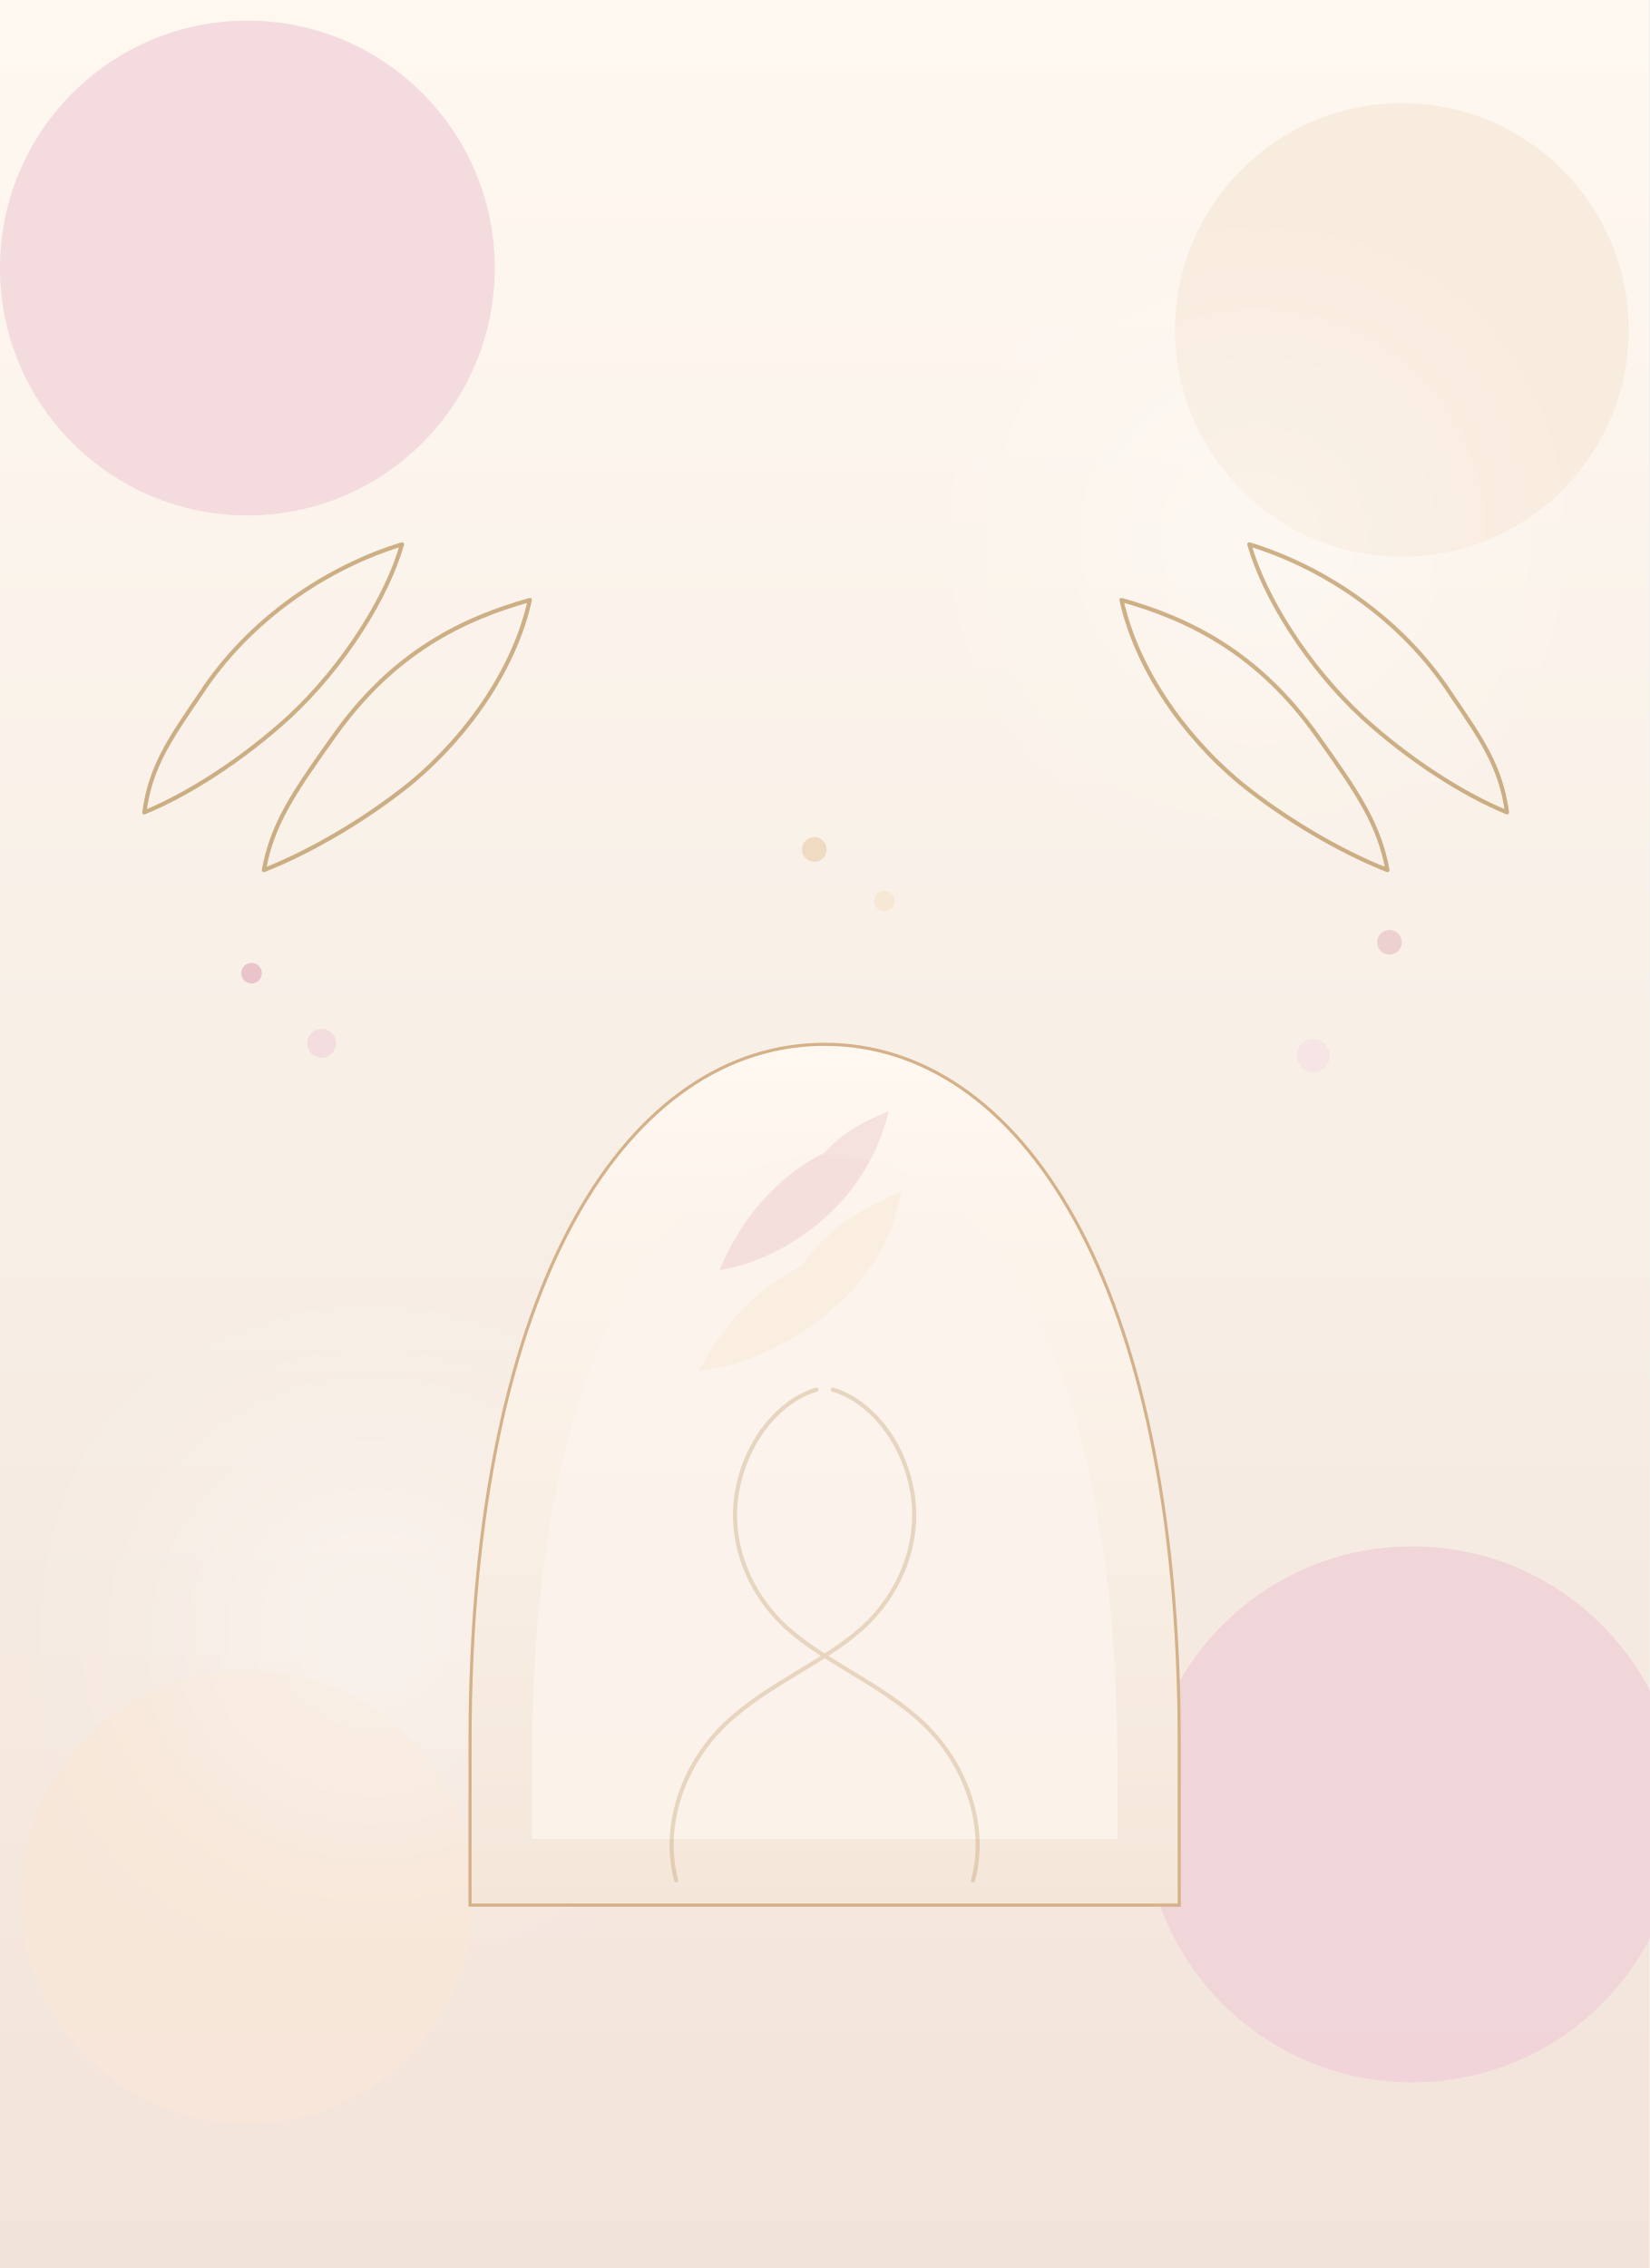
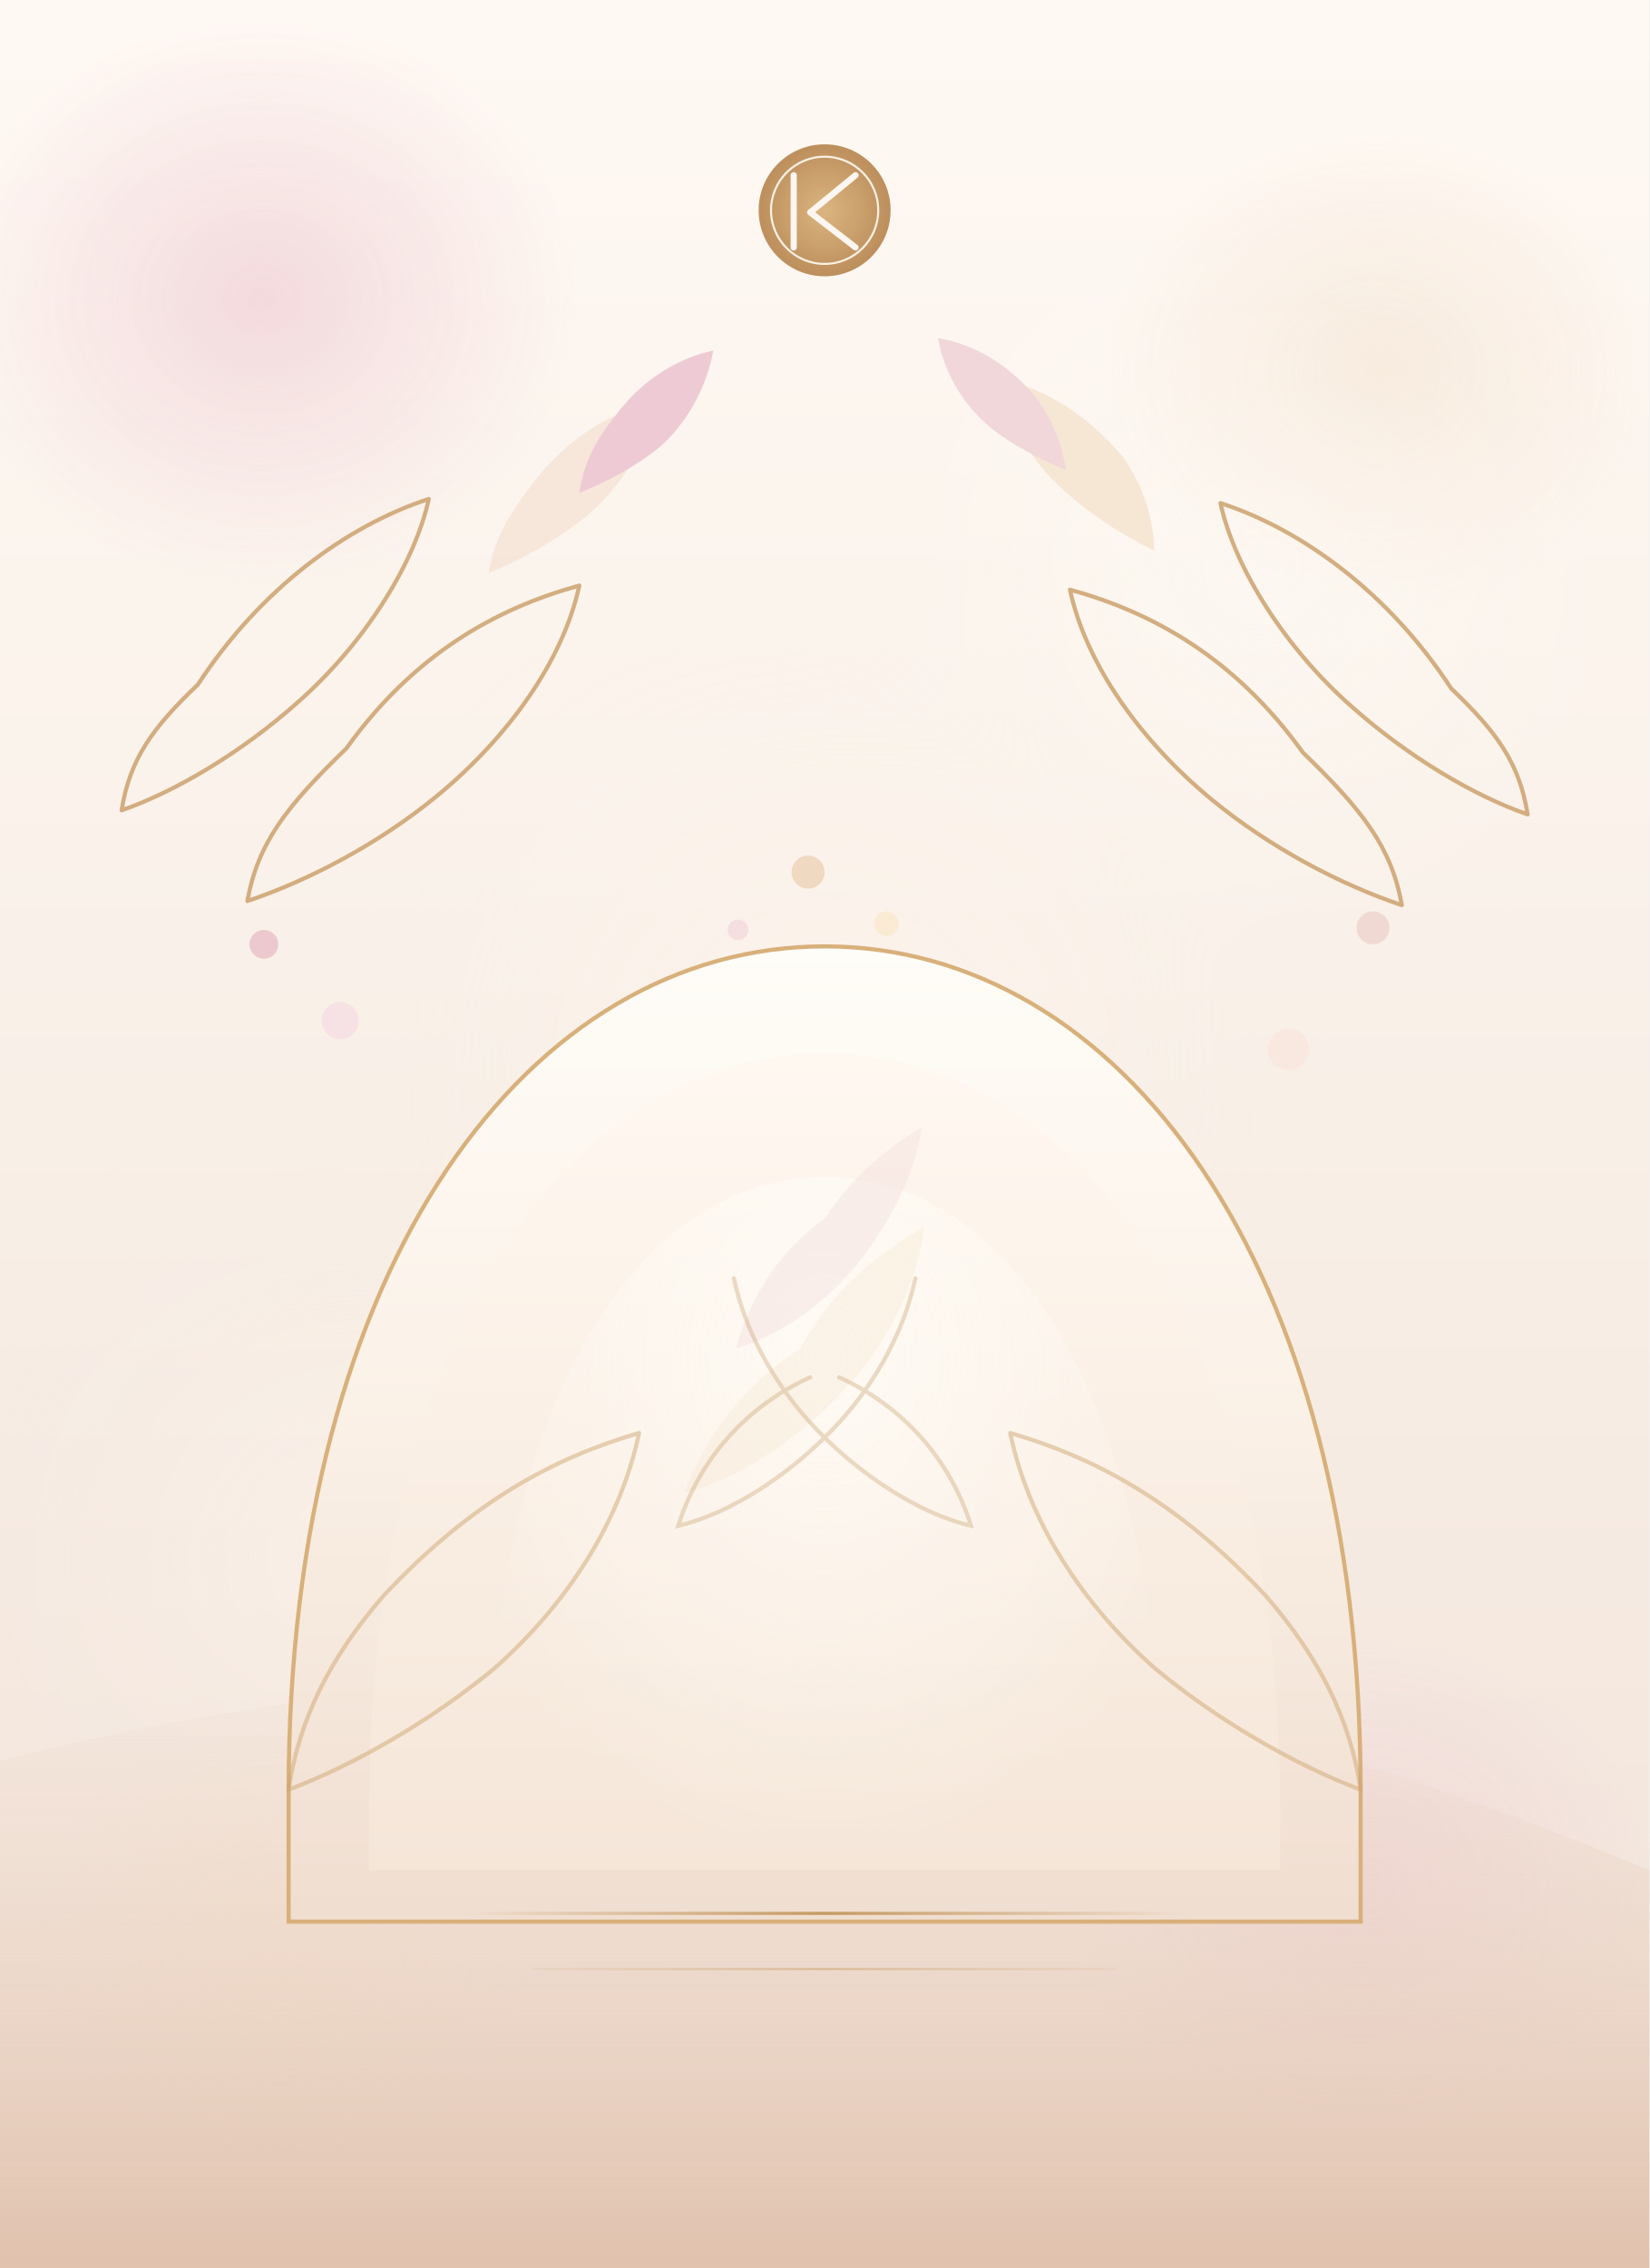
<svg xmlns="http://www.w3.org/2000/svg" width="1600" height="2200" viewBox="0 0 1600 2200" fill="none">
  <rect width="1600" height="2200" fill="url(#bg)" />
  <g opacity="0.9">
-     <circle cx="240" cy="260" r="240" fill="#F3D8DD" />
-     <circle cx="1360" cy="320" r="220" fill="#F7EBDD" />
-     <circle cx="1370" cy="1760" r="260" fill="#F0D3D8" />
-     <circle cx="240" cy="1840" r="220" fill="#F7E7D8" />
+     <ellipse cx="254" cy="290" rx="312" ry="278" fill="url(#blushA)" />
+     <ellipse cx="1336" cy="360" rx="266" ry="232" fill="url(#blushB)" />
+     <ellipse cx="1320" cy="1828" rx="288" ry="248" fill="url(#blushC)" />
+     <ellipse cx="274" cy="1882" rx="236" ry="212" fill="url(#blushD)" />
  </g>
-   <g opacity="0.55" filter="url(#blurA)">
-     <circle cx="1220" cy="520" r="140" fill="#FFFFFF" />
-     <circle cx="360" cy="1580" r="160" fill="#FFFFFF" />
+   <g opacity="0.52" filter="url(#blurA)">
+     <circle cx="1228" cy="544" r="170" fill="#FFFDF9" />
+     <circle cx="348" cy="1518" r="158" fill="#FFF8F1" />
+     <circle cx="808" cy="1040" r="198" fill="#FFF5EE" />
  </g>
-   <path d="M456 1690C456 1238.66 612.66 1013 800 1013C987.34 1013 1144 1238.66 1144 1690V1848H456V1690Z" fill="url(#archFill)" stroke="#D4B189" stroke-width="3" />
-   <path d="M516 1710C516 1317.38 642.7 1121 800 1121C957.3 1121 1084 1317.38 1084 1710V1784H516V1710Z" fill="#FBF3EC" opacity="0.86" />
-   <g opacity="0.28">
-     <path d="M792 1348C758 1358 726 1394 716 1442C706 1488 722 1538 758 1574C794 1610 854 1632 896 1672C938 1712 958 1772 944 1824" stroke="#B48A4F" stroke-width="4" stroke-linecap="round" />
-     <path d="M808 1348C842 1358 874 1394 884 1442C894 1488 878 1538 842 1574C806 1610 746 1632 704 1672C662 1712 642 1772 656 1824" stroke="#B48A4F" stroke-width="4" stroke-linecap="round" />
+   <path d="M0 1708C210 1654 428 1626 670 1626C1090 1626 1328 1702 1600 1814V2200H0V1708Z" fill="url(#floor)" />
+   <path d="M280 1738C280 1222 516 918 800 918C1084 918 1320 1222 1320 1738V1864H280V1738Z" fill="url(#archOuter)" stroke="#D8B07A" stroke-width="4" />
+   <path d="M358 1758C358 1278 560 1022 800 1022C1040 1022 1242 1278 1242 1758V1814H358V1758Z" fill="url(#archInner)" />
+   <path d="M470 1778C470 1366 614 1142 800 1142C986 1142 1130 1366 1130 1778V1806H470V1778Z" fill="url(#archGlow)" opacity="0.75" />
+   <path d="M448 1856H1152" stroke="url(#rail)" stroke-width="3" stroke-linecap="round" />
+   <path d="M518 1910H1082" stroke="url(#rail)" stroke-width="2" stroke-linecap="round" opacity="0.5" />
+   <g opacity="0.24">
+     <path d="M800 1182C758 1212 728 1256 714 1308C762 1294 814 1256 848 1204C874 1166 890 1126 894 1094C860 1114 828 1140 800 1182Z" fill="#EAC9CC" />
+     <path d="M776 1308C724 1342 684 1392 664 1448C720 1434 784 1390 830 1336C868 1290 892 1236 896 1190C850 1218 808 1250 776 1308Z" fill="#F2DFBF" />
  </g>
-   <g opacity="0.65">
-     <path d="M194 674C242 600 318 550 390 528C376 578 334 646 280 696C236 736 184 770 140 788C146 744 164 718 194 674Z" stroke="#B48A4F" stroke-width="4" stroke-linecap="round" stroke-linejoin="round" />
-     <path d="M324 714C382 632 450 600 514 582C500 646 456 712 398 760C356 794 302 826 256 844C264 800 284 770 324 714Z" stroke="#B48A4F" stroke-width="4" stroke-linecap="round" stroke-linejoin="round" />
-     <path d="M1408 674C1360 600 1284 550 1212 528C1226 578 1268 646 1322 696C1366 736 1418 770 1462 788C1456 744 1438 718 1408 674Z" stroke="#B48A4F" stroke-width="4" stroke-linecap="round" stroke-linejoin="round" />
-     <path d="M1278 714C1220 632 1152 600 1088 582C1102 646 1146 712 1204 760C1246 794 1300 826 1346 844C1338 800 1318 770 1278 714Z" stroke="#B48A4F" stroke-width="4" stroke-linecap="round" stroke-linejoin="round" />
+   <g opacity="0.34">
+     <path d="M786 1336C724 1364 678 1416 658 1480C710 1468 770 1428 814 1380C852 1338 878 1288 888 1240" stroke="#C39A64" stroke-width="4" stroke-linecap="round" />
+     <path d="M814 1336C876 1364 922 1416 942 1480C890 1468 830 1428 786 1380C748 1338 722 1288 712 1240" stroke="#C39A64" stroke-width="4" stroke-linecap="round" />
+   </g>
+   <g opacity="0.78">
+     <path d="M192 664C252 572 336 510 416 484C402 548 352 626 288 682C234 730 170 768 118 786C126 736 148 706 192 664Z" stroke="#C89A62" stroke-width="4" stroke-linecap="round" stroke-linejoin="round" />
+     <path d="M336 726C402 634 482 590 562 568C546 642 492 716 424 772C368 818 300 854 240 874C250 818 278 782 336 726Z" stroke="#C89A62" stroke-width="4" stroke-linecap="round" stroke-linejoin="round" />
+     <path d="M1408 668C1348 576 1264 514 1184 488C1198 552 1248 630 1312 686C1366 734 1430 772 1482 790C1474 740 1452 710 1408 668Z" stroke="#C89A62" stroke-width="4" stroke-linecap="round" stroke-linejoin="round" />
+     <path d="M1264 730C1198 638 1118 594 1038 572C1054 646 1108 720 1176 776C1232 822 1300 858 1360 878C1350 822 1322 786 1264 730Z" stroke="#C89A62" stroke-width="4" stroke-linecap="round" stroke-linejoin="round" />
  </g>
  <g opacity="0.72">
-     <circle cx="244" cy="944" r="10" fill="#E3B3BE" />
-     <circle cx="312" cy="1012" r="14" fill="#F2D5DC" />
-     <circle cx="1348" cy="914" r="12" fill="#E9C5C8" />
-     <circle cx="1274" cy="1024" r="16" fill="#F7DFE4" />
-     <circle cx="790" cy="824" r="12" fill="#EBD3B2" />
-     <circle cx="858" cy="874" r="10" fill="#F5E5CC" />
+     <circle cx="256" cy="916" r="14" fill="#E8BAC5" />
+     <circle cx="330" cy="990" r="18" fill="#F5DDE2" />
+     <circle cx="1332" cy="900" r="16" fill="#EDD0CB" />
+     <circle cx="1250" cy="1018" r="20" fill="#F8E4DB" />
+     <circle cx="784" cy="846" r="16" fill="#EBCFB2" />
+     <circle cx="860" cy="896" r="12" fill="#FAE8CC" />
+     <circle cx="716" cy="902" r="10" fill="#F2D7DB" />
  </g>
-   <g opacity="0.4">
-     <path d="M800 1118C752 1142 718 1184 698 1232C738 1226 782 1202 814 1168C840 1140 856 1106 862 1078C838 1088 818 1098 800 1118Z" fill="#E9C1C6" />
-     <path d="M778 1228C732 1250 700 1288 678 1330C726 1324 776 1300 814 1264C848 1234 870 1190 874 1156C834 1174 804 1190 778 1228Z" fill="#F5E6CD" />
+   <g opacity="0.86">
+     <path d="M516 470C546 430 588 400 636 390C628 432 604 470 570 500C540 524 504 544 474 556C480 522 492 502 516 470Z" fill="#F6E4D7" />
+     <path d="M598 402C620 372 654 348 692 340C686 374 668 408 642 432C618 452 588 468 562 478C566 450 578 426 598 402Z" fill="#EBC4CF" />
+     <path d="M1090 444C1058 406 1018 378 972 368C978 408 998 444 1028 472C1056 498 1090 520 1120 534C1118 500 1110 474 1090 444Z" fill="#F4E3CF" />
+     <path d="M1002 382C978 354 946 334 910 328C916 362 934 392 960 414C982 432 1010 446 1034 456C1030 430 1020 404 1002 382Z" fill="#EFD2D5" />
+   </g>
+   <g opacity="0.48">
+     <path d="M372 1548C458 1456 538 1414 620 1390C602 1476 550 1556 480 1618C420 1668 344 1712 280 1736C290 1668 320 1608 372 1548Z" stroke="#CDA46D" stroke-width="4" stroke-linecap="round" stroke-linejoin="round" />
+     <path d="M1228 1548C1142 1456 1062 1414 980 1390C998 1476 1050 1556 1120 1618C1180 1668 1256 1712 1320 1736C1310 1668 1280 1608 1228 1548Z" stroke="#CDA46D" stroke-width="4" stroke-linecap="round" stroke-linejoin="round" />
+   </g>
+   <g opacity="0.95">
+     <circle cx="800" cy="204" r="64" fill="url(#crest)" />
+     <circle cx="800" cy="204" r="52" stroke="#F8EFE5" stroke-width="2" />
+     <path d="M770 170V240" stroke="#FDF6F0" stroke-width="6" stroke-linecap="round" />
+     <path d="M830 170L786 206L830 240" stroke="#FDF6F0" stroke-width="6" stroke-linecap="round" stroke-linejoin="round" />
  </g>
  <defs>
    <linearGradient id="bg" x1="800" y1="0" x2="800" y2="2200" gradientUnits="userSpaceOnUse">
+       <stop stop-color="#FFF9F4" />
+       <stop offset="0.42" stop-color="#F9F1E9" />
+       <stop offset="1" stop-color="#F1E2D8" />
+     </linearGradient>
+     <radialGradient id="blushA" cx="0" cy="0" r="1" gradientUnits="userSpaceOnUse" gradientTransform="translate(254 290) rotate(90) scale(278 312)">
+       <stop stop-color="#F2D7DB" />
+       <stop offset="1" stop-color="#F2D7DB" stop-opacity="0" />
+     </radialGradient>
+     <radialGradient id="blushB" cx="0" cy="0" r="1" gradientUnits="userSpaceOnUse" gradientTransform="translate(1336 360) rotate(90) scale(232 266)">
+       <stop stop-color="#F6E8D9" />
+       <stop offset="1" stop-color="#F6E8D9" stop-opacity="0" />
+     </radialGradient>
+     <radialGradient id="blushC" cx="0" cy="0" r="1" gradientUnits="userSpaceOnUse" gradientTransform="translate(1320 1828) rotate(90) scale(248 288)">
+       <stop stop-color="#F0D7D8" />
+       <stop offset="1" stop-color="#F0D7D8" stop-opacity="0" />
+     </radialGradient>
+     <radialGradient id="blushD" cx="0" cy="0" r="1" gradientUnits="userSpaceOnUse" gradientTransform="translate(274 1882) rotate(90) scale(212 236)">
+       <stop stop-color="#F5E5D5" />
+       <stop offset="1" stop-color="#F5E5D5" stop-opacity="0" />
+     </radialGradient>
+     <linearGradient id="floor" x1="800" y1="1626" x2="800" y2="2200" gradientUnits="userSpaceOnUse">
+       <stop stop-color="#F1DFD3" stop-opacity="0.2" />
+       <stop offset="1" stop-color="#DDBCA6" stop-opacity="0.85" />
+     </linearGradient>
+     <linearGradient id="archOuter" x1="800" y1="918" x2="800" y2="1864" gradientUnits="userSpaceOnUse">
+       <stop stop-color="#FFFDF8" />
+       <stop offset="0.5" stop-color="#FAF0E6" />
+       <stop offset="1" stop-color="#F0DED0" />
+     </linearGradient>
+     <linearGradient id="archInner" x1="800" y1="1022" x2="800" y2="1814" gradientUnits="userSpaceOnUse">
      <stop stop-color="#FFF8F1" />
-       <stop offset="0.46" stop-color="#F8F0E7" />
-       <stop offset="1" stop-color="#F2E3DA" />
+       <stop offset="1" stop-color="#F5E6D8" />
    </linearGradient>
-     <linearGradient id="archFill" x1="800" y1="1013" x2="800" y2="1848" gradientUnits="userSpaceOnUse">
-       <stop stop-color="#FFF8F1" />
-       <stop offset="1" stop-color="#F4E7DA" />
+     <radialGradient id="archGlow" cx="0" cy="0" r="1" gradientUnits="userSpaceOnUse" gradientTransform="translate(800 1316) rotate(90) scale(490 390)">
+       <stop stop-color="#FFFDF8" />
+       <stop offset="1" stop-color="#FFFDF8" stop-opacity="0" />
+     </radialGradient>
+     <linearGradient id="rail" x1="448" y1="1856" x2="1152" y2="1856" gradientUnits="userSpaceOnUse">
+       <stop stop-color="#C59A62" stop-opacity="0" />
+       <stop offset="0.5" stop-color="#C59A62" />
+       <stop offset="1" stop-color="#C59A62" stop-opacity="0" />
    </linearGradient>
-     <filter id="blurA" x="40" y="200" width="1500" height="1680" filterUnits="userSpaceOnUse" color-interpolation-filters="sRGB">
+     <radialGradient id="crest" cx="0" cy="0" r="1" gradientUnits="userSpaceOnUse" gradientTransform="translate(800 204) rotate(90) scale(64)">
+       <stop stop-color="#D9B17A" />
+       <stop offset="1" stop-color="#B98955" />
+     </radialGradient>
+     <filter id="blurA" x="-40" y="174" width="1578" height="1510" filterUnits="userSpaceOnUse" color-interpolation-filters="sRGB">
      <feGaussianBlur stdDeviation="120" />
    </filter>
  </defs>
</svg>
